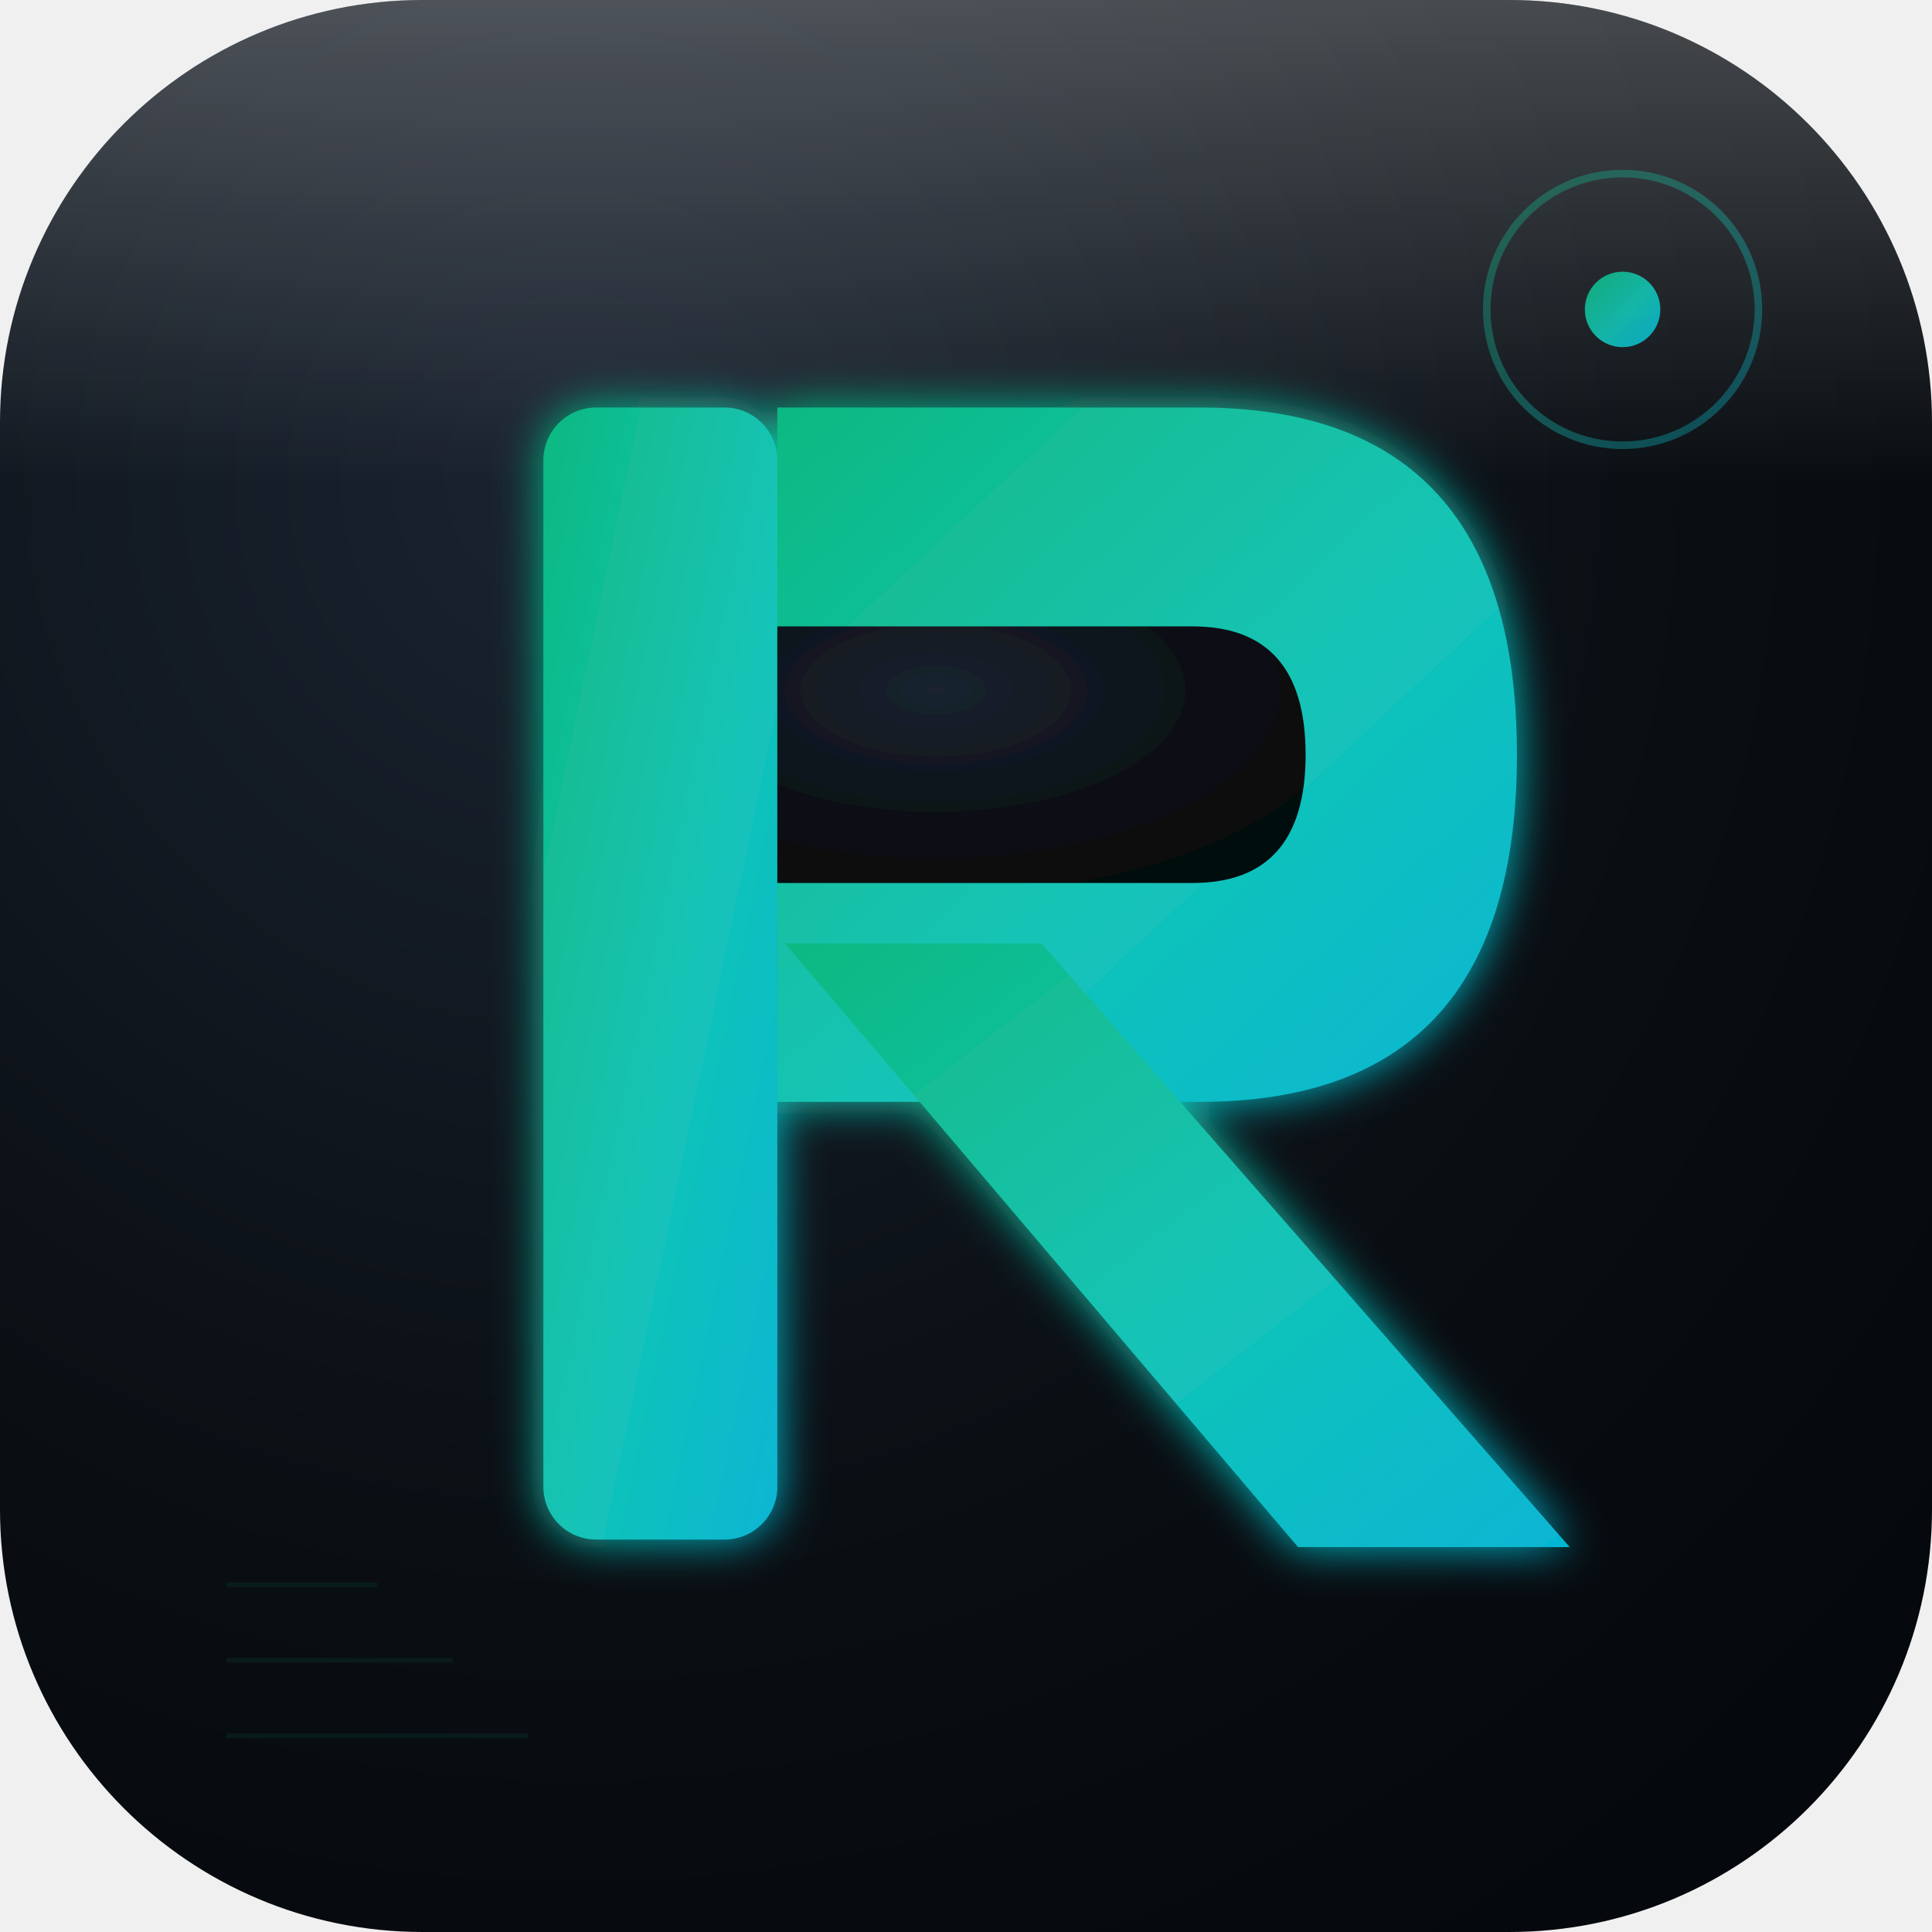
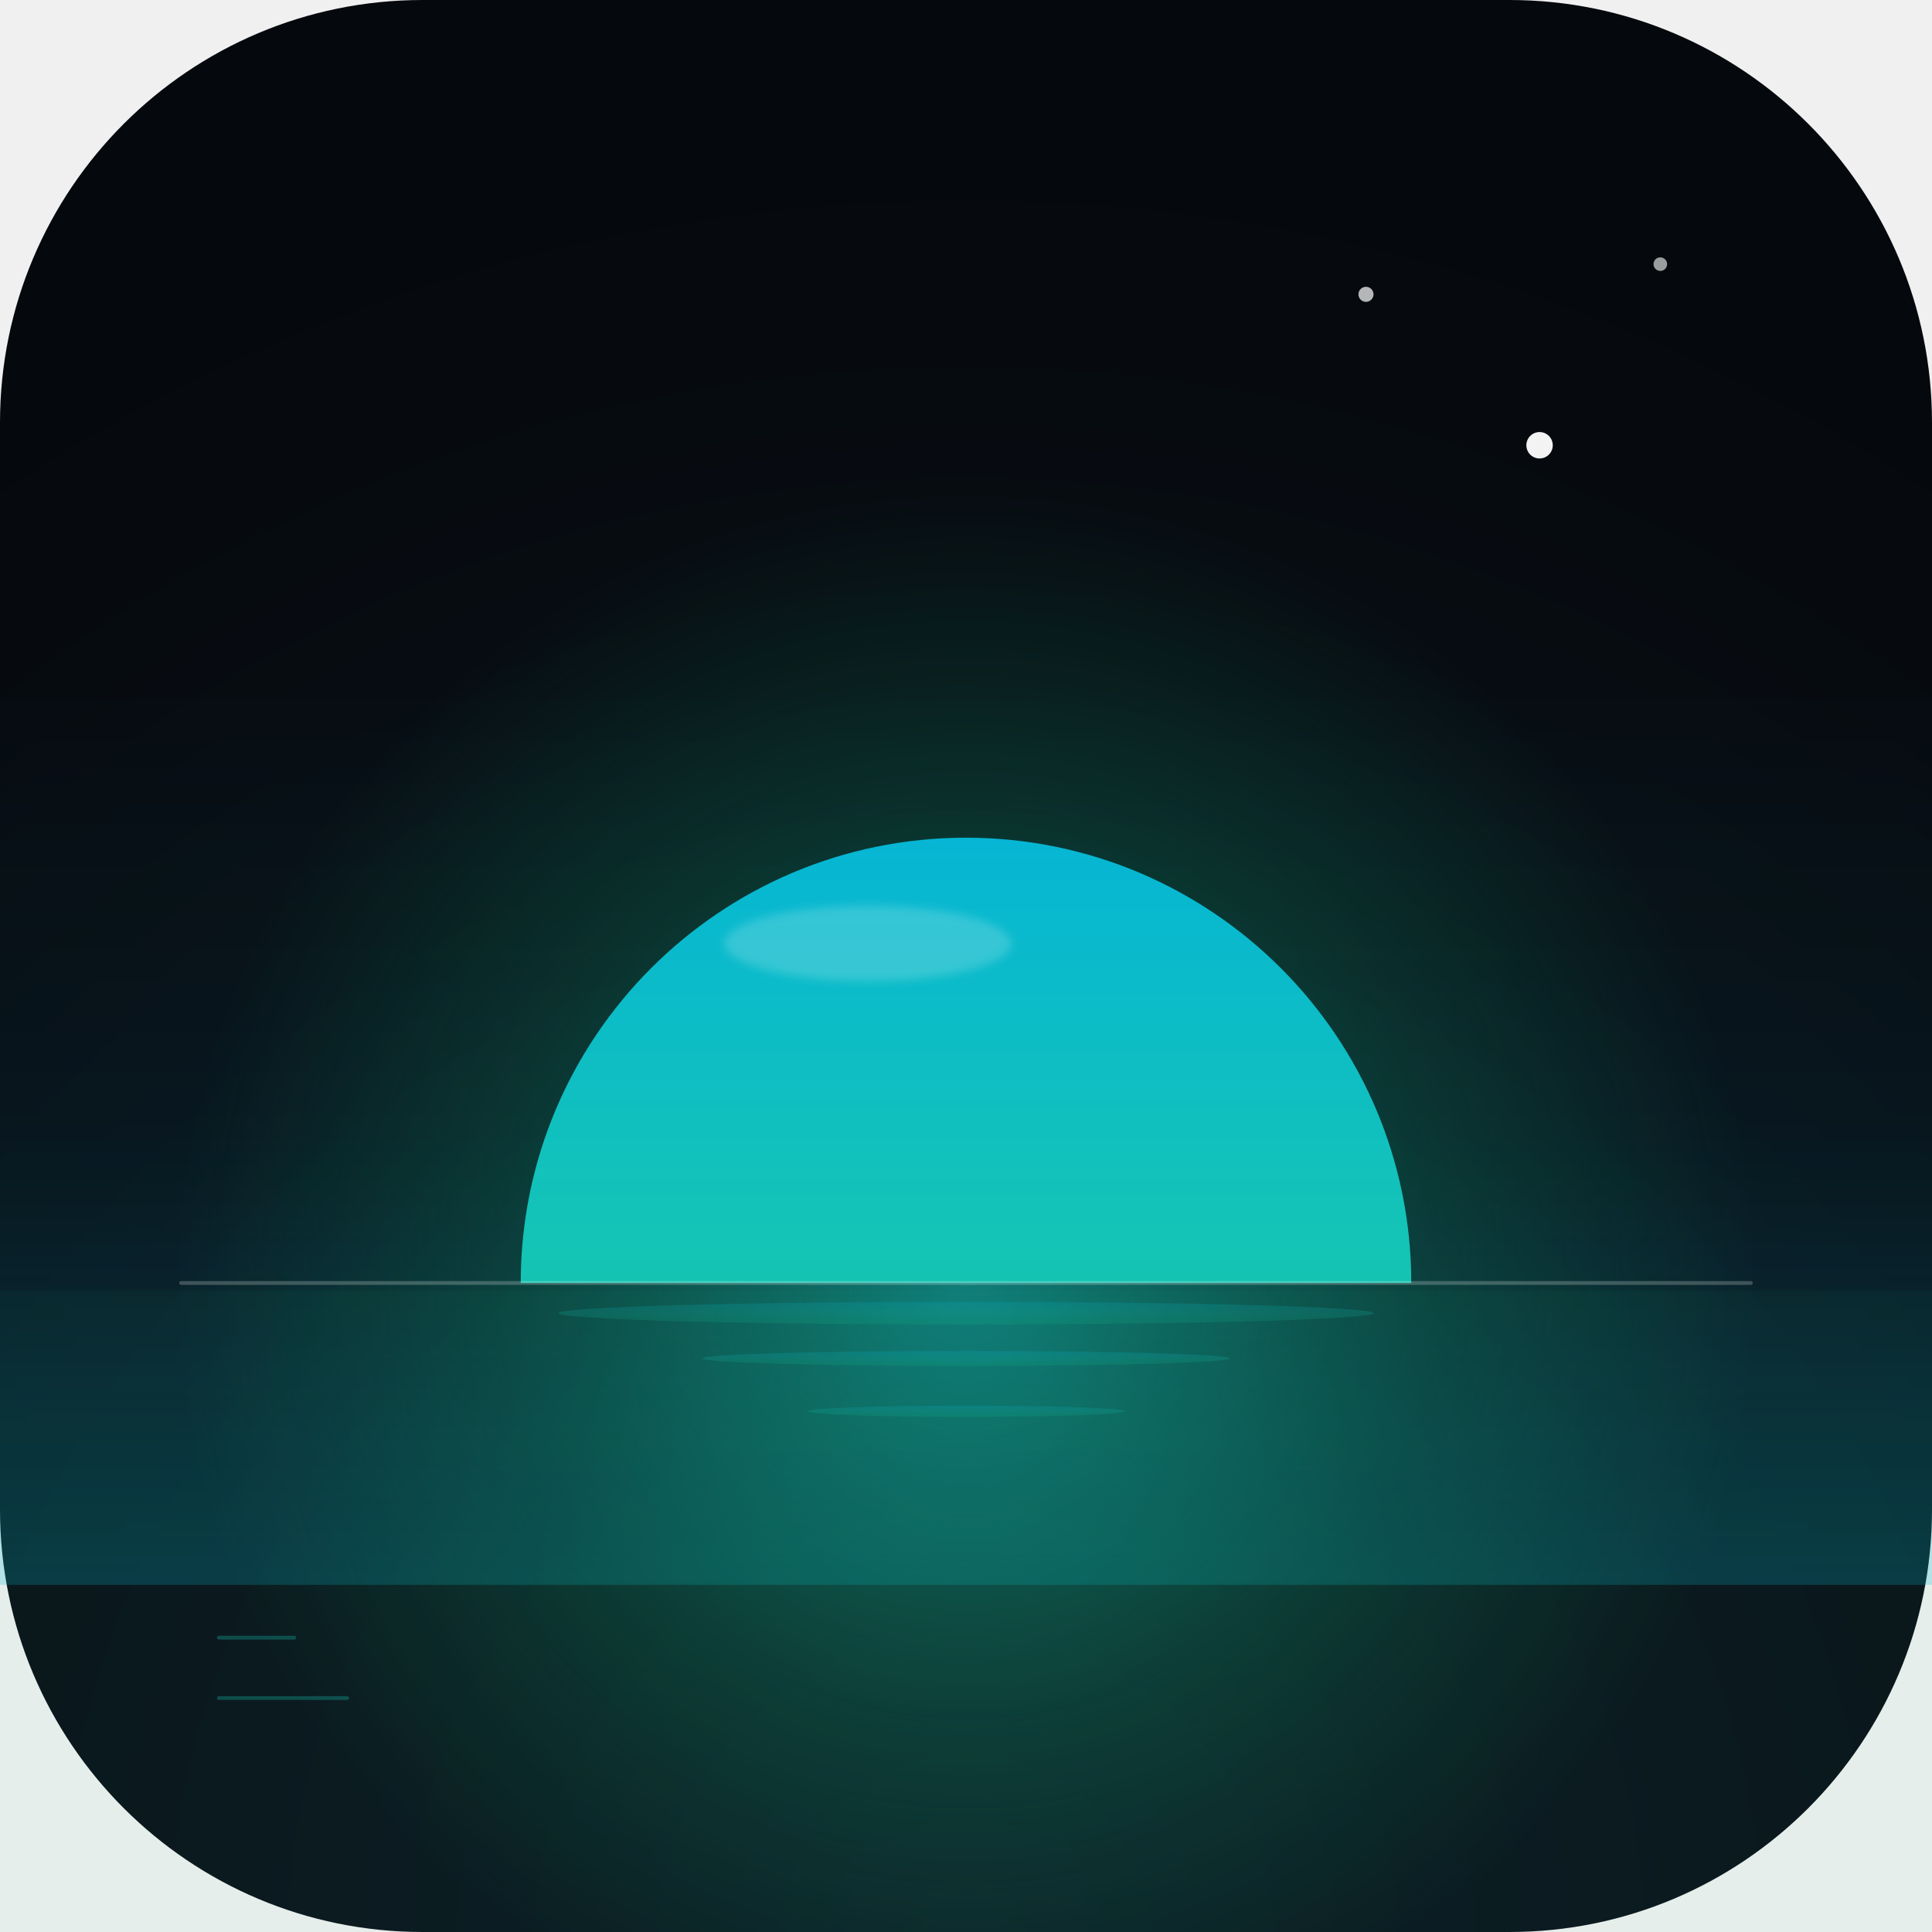
<svg xmlns="http://www.w3.org/2000/svg" viewBox="0 0 512 512" width="512" height="512">
  <defs>
-     <radialGradient id="bg" cx="30%" cy="25%" r="90%">
-       <stop offset="0%" stop-color="#1a2330" />
-       <stop offset="60%" stop-color="#0a0f14" />
+     <radialGradient id="sky" cx="50%" cy="100%" r="95%">
+       <stop offset="0%" stop-color="#0d1822" />
+       <stop offset="40%" stop-color="#0a121a" />
      <stop offset="100%" stop-color="#05080c" />
    </radialGradient>
-     <linearGradient id="accent" x1="0" y1="0" x2="1" y2="1">
+     <linearGradient id="sunGrad" x1="0" y1="1" x2="0" y2="0">
      <stop offset="0%" stop-color="#10b981" />
      <stop offset="55%" stop-color="#14c4b6" />
      <stop offset="100%" stop-color="#06b6d4" />
    </linearGradient>
-     <linearGradient id="shine" x1="0" y1="0" x2="0" y2="1">
-       <stop offset="0%" stop-color="#ffffff" stop-opacity="0.25" />
-       <stop offset="50%" stop-color="#ffffff" stop-opacity="0" />
+     <radialGradient id="sunGlow" cx="50%" cy="50%" r="50%">
+       <stop offset="0%" stop-color="#14c4b6" stop-opacity="0.55" />
+       <stop offset="60%" stop-color="#10b981" stop-opacity="0.18" />
+       <stop offset="100%" stop-color="#10b981" stop-opacity="0" />
+     </radialGradient>
+     <linearGradient id="atm" x1="0" y1="1" x2="0" y2="0">
+       <stop offset="0%" stop-color="#06b6d4" stop-opacity="0.25" />
+       <stop offset="50%" stop-color="#06b6d4" stop-opacity="0.06" />
+       <stop offset="100%" stop-color="#06b6d4" stop-opacity="0" />
    </linearGradient>
-     <filter id="glow" x="-20%" y="-20%" width="140%" height="140%">
-       <feGaussianBlur stdDeviation="6" result="blur" />
-       <feMerge>
-         <feMergeNode in="blur" />
-         <feMergeNode in="SourceGraphic" />
-       </feMerge>
+     <filter id="soften" x="-20%" y="-20%" width="140%" height="140%">
+       <feGaussianBlur stdDeviation="1.2" />
    </filter>
+     <clipPath id="aboveHorizon">
+       <rect x="0" y="0" width="512" height="340" />
+     </clipPath>
  </defs>
-   <rect width="512" height="512" rx="112" fill="url(#bg)" />
-   <rect width="512" height="256" rx="112" fill="url(#shine)" />
-   <circle cx="430" cy="82" r="36" fill="none" stroke="url(#accent)" stroke-width="2" opacity="0.35" />
-   <circle cx="430" cy="82" r="10" fill="url(#accent)" opacity="0.9" />
-   <g opacity="0.08" stroke="#10b981" stroke-width="1.2" fill="none">
-     <line x1="60" y1="460" x2="140" y2="460" />
-     <line x1="60" y1="440" x2="120" y2="440" />
-     <line x1="60" y1="420" x2="100" y2="420" />
+   <rect width="512" height="512" rx="112" fill="url(#sky)" />
+   <rect x="0" y="180" width="512" height="240" rx="0" fill="url(#atm)" opacity="0.9" />
+   <circle cx="408" cy="118" r="3.5" fill="#ffffff" opacity="0.95" />
+   <circle cx="362" cy="78" r="2" fill="#ffffff" opacity="0.7" />
+   <circle cx="440" cy="70" r="1.8" fill="#ffffff" opacity="0.6" />
+   <circle cx="256" cy="340" r="210" fill="url(#sunGlow)" />
+   <g clip-path="url(#aboveHorizon)">
+     <circle cx="256" cy="340" r="118" fill="url(#sunGrad)" />
+     <ellipse cx="230" cy="250" rx="38" ry="10" fill="#ffffff" opacity="0.18" filter="url(#soften)" />
  </g>
-   <g filter="url(#glow)">
-     <rect x="144" y="108" width="62" height="300" rx="14" fill="url(#accent)" />
-     <path d="M 206 108              L 318 108              Q 402 108 402 200              Q 402 292 318 292              L 206 292 Z" fill="url(#accent)" />
-     <path d="M 206 166              L 316 166              Q 346 166 346 200              Q 346 234 316 234              L 206 234 Z" fill="url(#bg)" />
-     <path d="M 276 250              L 416 410              L 344 410              L 208 250 Z" fill="url(#accent)" />
+   <line x1="48" y1="340" x2="464" y2="340" stroke="url(#sunGrad)" stroke-width="3.5" stroke-linecap="round" />
+   <line x1="48" y1="340" x2="464" y2="340" stroke="#ffffff" stroke-width="1" stroke-linecap="round" opacity="0.22" />
+   <rect x="0" y="342" width="512" height="170" fill="#10b981" opacity="0.05" />
+   <g opacity="0.18">
+     <ellipse cx="256" cy="348" rx="108" ry="3" fill="url(#sunGrad)" />
+     <ellipse cx="256" cy="360" rx="70" ry="2" fill="url(#sunGrad)" />
+     <ellipse cx="256" cy="374" rx="42" ry="1.5" fill="url(#sunGrad)" />
+   </g>
+   <g opacity="0.3" stroke="#14c4b6" stroke-width="1" fill="none" stroke-linecap="round">
+     <line x1="58" y1="450" x2="92" y2="450" />
+     <line x1="58" y1="434" x2="78" y2="434" />
  </g>
</svg>
